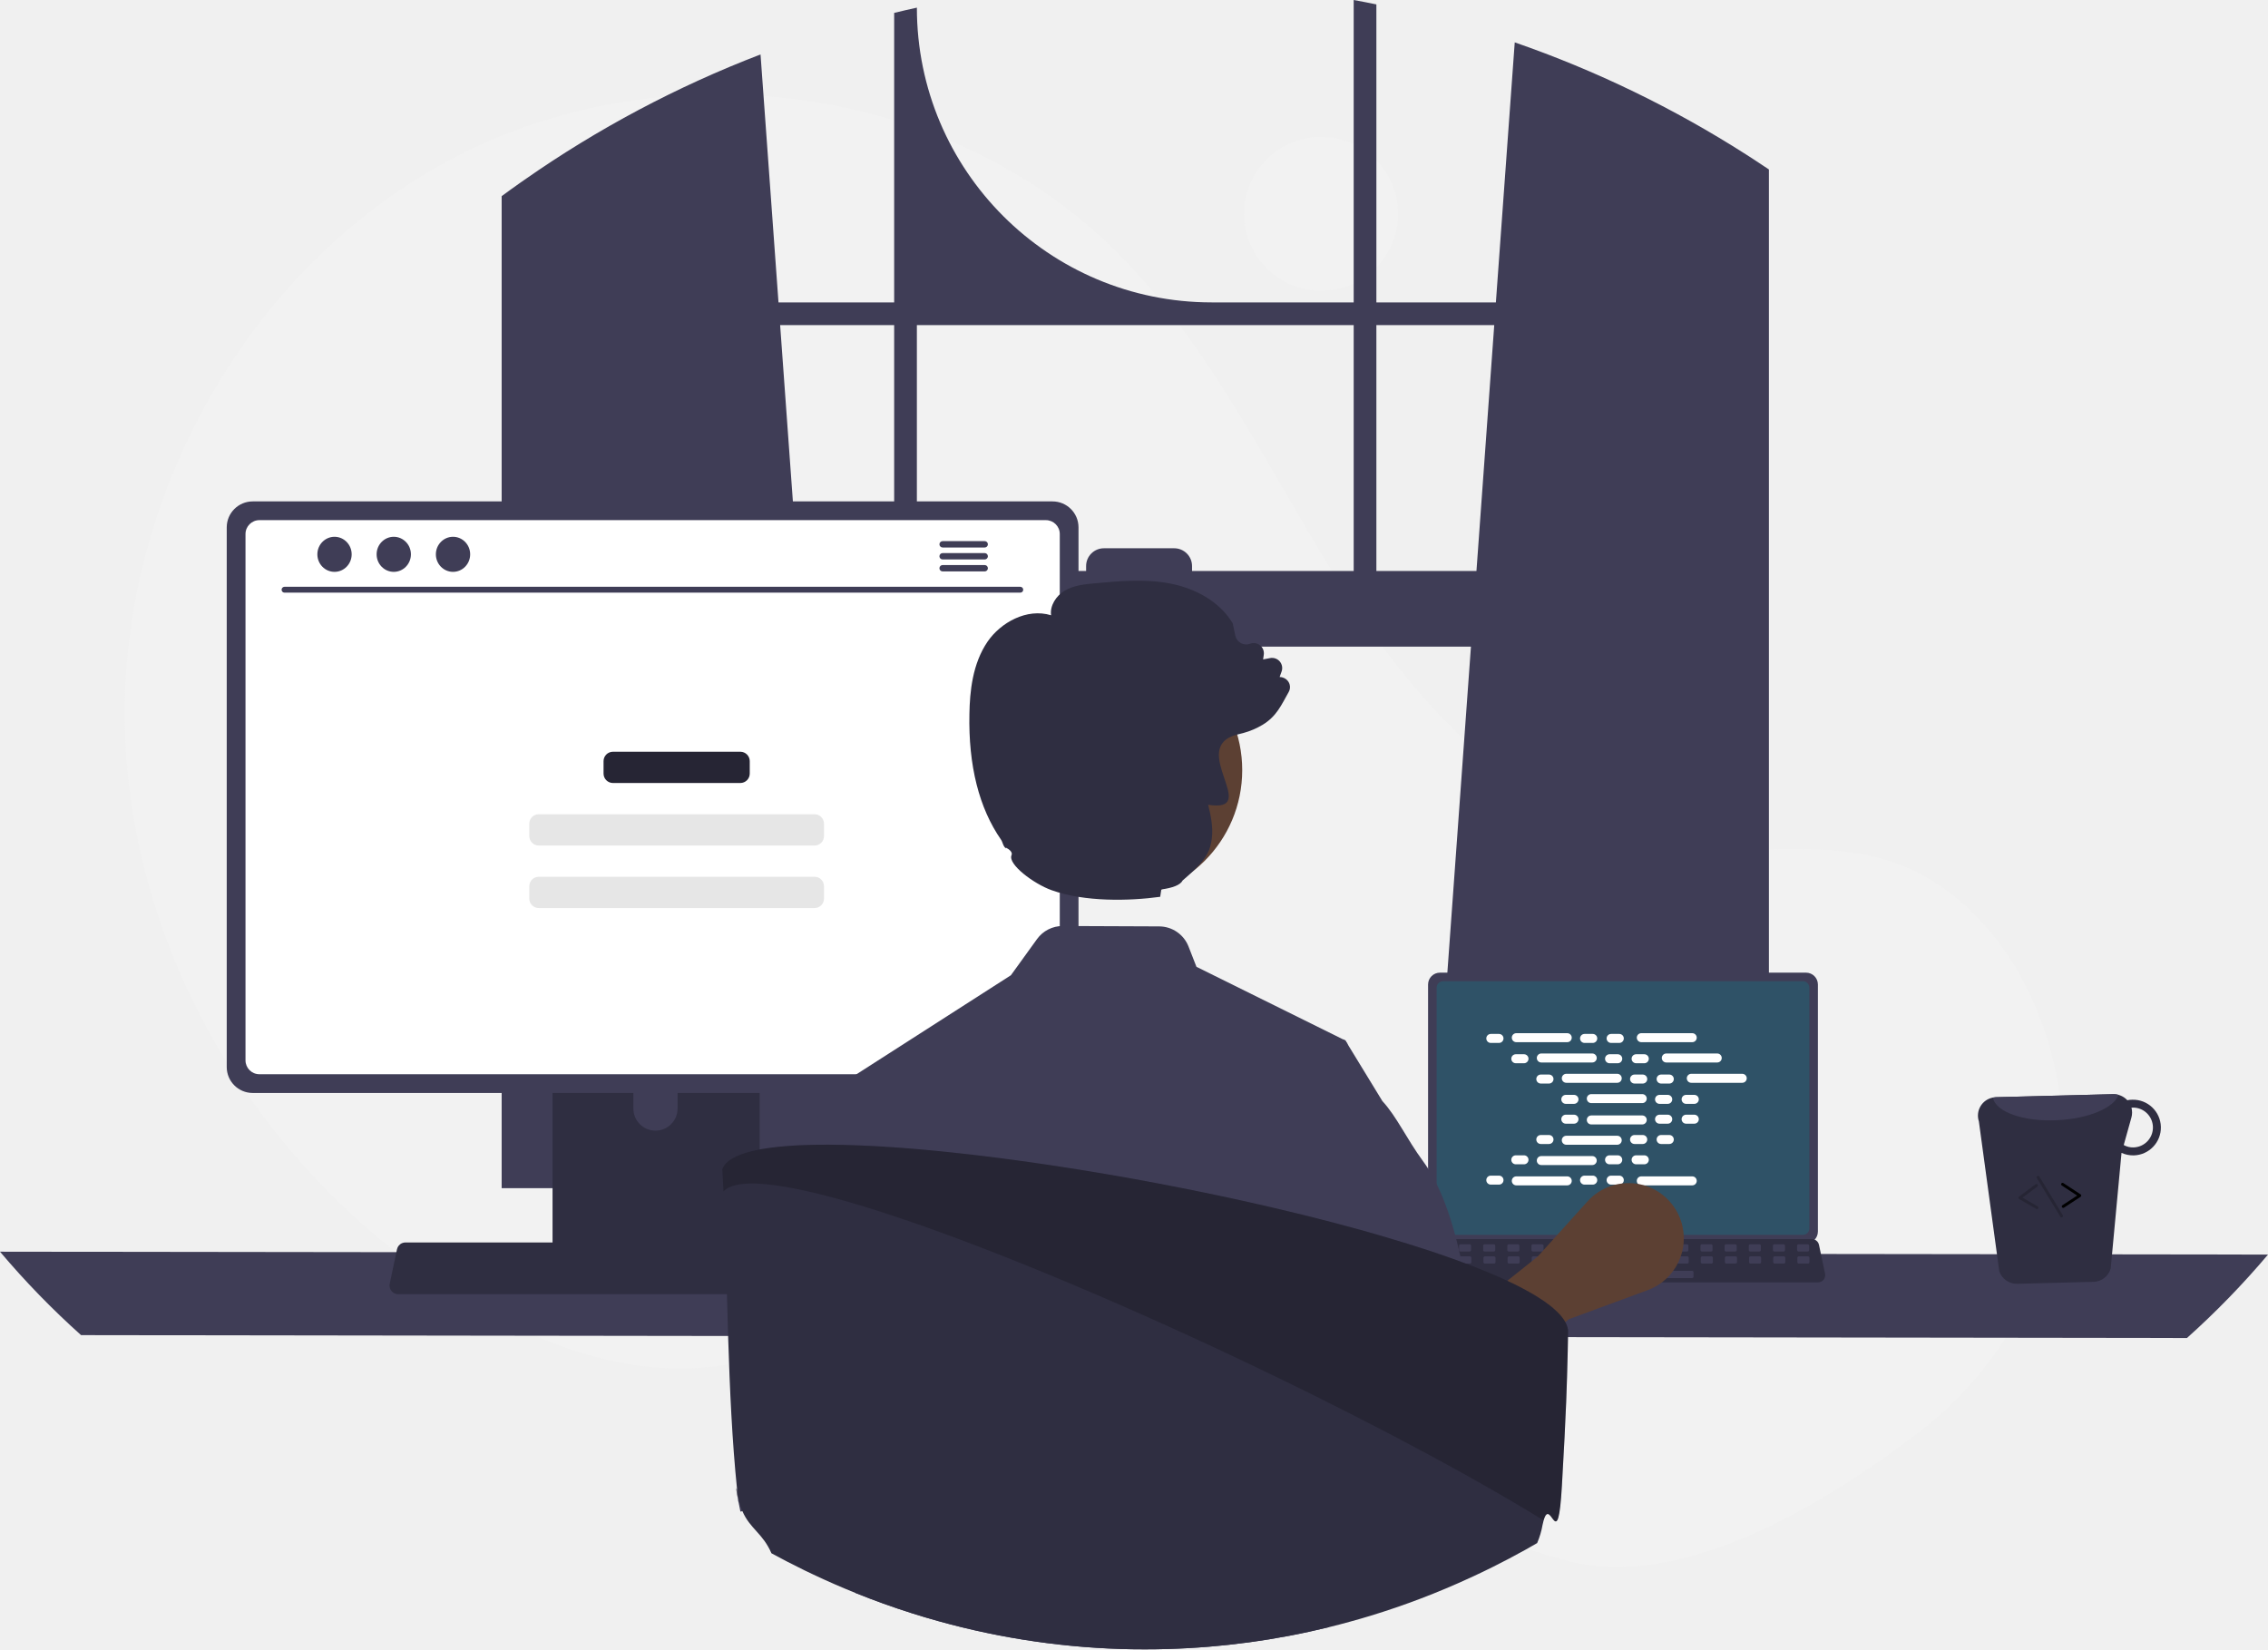
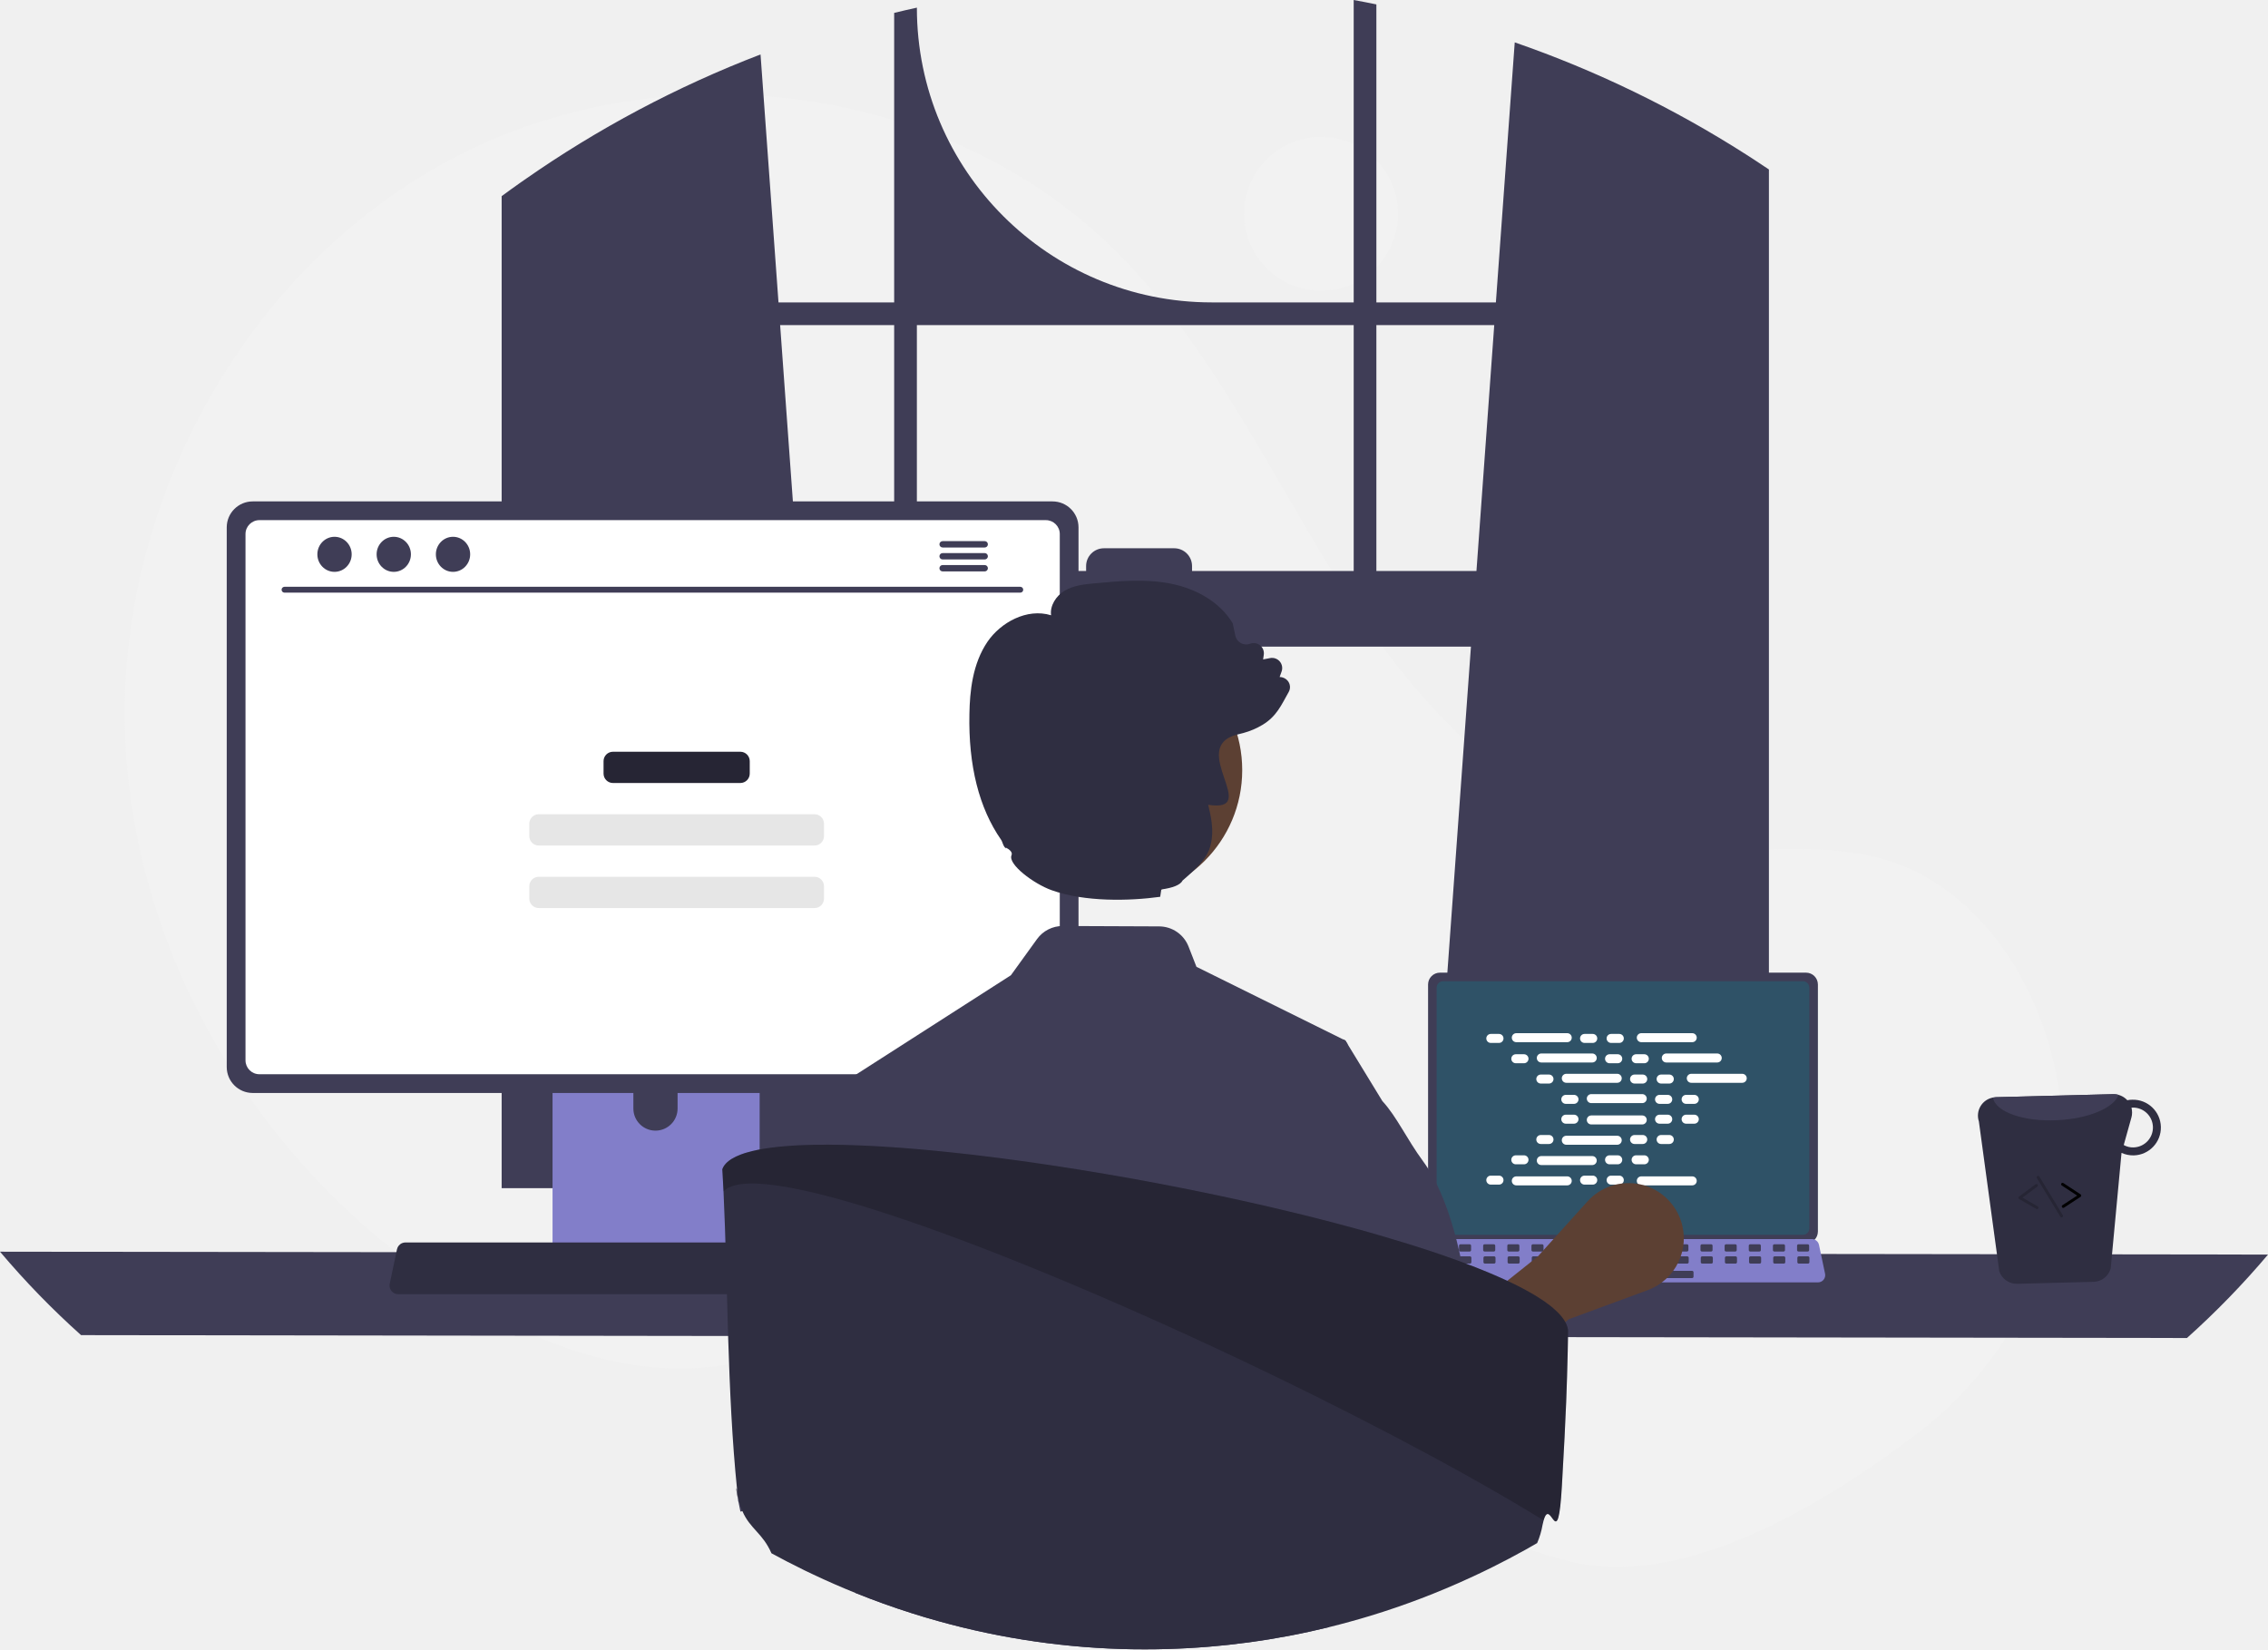
<svg xmlns="http://www.w3.org/2000/svg" data-name="Layer 1" width="786.82" height="572.258" viewBox="0 0 786.82 572.258">
  <circle cx="458.321" cy="74.182" r="26.701" fill="#f2f2f2" data-darkreader-inline-fill="" style="--darkreader-inline-fill: #dbd8d5;" />
  <path d="M872.038,661.023c39.688-30.229,58.644-81.025,46.776-129.482q-.442-1.806-.934-3.604c-7.867-28.763-27.332-56.101-55.7-65.291-23.82-7.717-49.82-1.783-74.669-4.851-48.781-6.024-86.601-45.494-113.211-86.819-26.611-41.325-47.062-87.583-82.422-121.724-58.285-56.275-153.362-68.391-225.627-31.76C293.987,254.121,247.955,335.391,249.918,416.386c1.963,80.995,50.046,158.432,119.875,199.517,25.652,15.093,55.321,25.785,84.848,22.044,25.62-3.246,48.899-17.013,74.399-21.1,40.091-6.426,79.927,11.701,114.603,32.824,34.676,21.123,68.17,46.16,107.574,55.952C789.478,715.131,836.881,687.801,872.038,661.023Z" transform="translate(-206.59 -163.8711)" fill="#f2f2f2" data-darkreader-inline-fill="" style="--darkreader-inline-fill: #3f4242;" />
  <path d="M815.016,219.191c-.87-.58-1.75-1.13-2.62-1.69a380.24,380.24,0,0,0-80.31-38.93l-6.54,90.22h-41.46v-103.39c-2.61-.54-5.24-1.05-7.87-1.53v104.92H626.946A102.27,102.27,0,0,1,524.676,166.521v-0c-2.64.57-5.26,1.18-7.88,1.83v100.44h-40.13l-6.23-86.03a380.858,380.858,0,0,0-81.94,43.53c-.44.3-.88.61-1.31.91-2.21,1.55-4.39,3.13-6.56,4.73v344.19h118.27l-2.09-28.95-11.5-158.95h231.59l-11.5,158.95-2.09,28.95h116.96v-353.45Q817.656,220.901,815.016,219.191Zm-298.22,142.78h-33.39l-6.17-85.3h39.56Zm159.42,0h-56.08v-1.69a6.18,6.18,0,0,0-6.19-6.18h-24.38a6.178,6.178,0,0,0-6.18,6.18v1.69h-58.71v-85.3h151.54Zm7.87,0v-85.3h40.89l-6.17,85.3Z" transform="translate(-206.59 -163.8711)" fill="#3f3d56" data-darkreader-inline-fill="" style="--darkreader-inline-fill: #4f4e5e;" />
  <path d="M206.59,598.162a289.003,289.003,0,0,0,28.12,28.95l730.58,1a289.003,289.003,0,0,0,28.12-28.95Z" transform="translate(-206.59 -163.8711)" fill="#3f3d56" data-darkreader-inline-fill="" style="--darkreader-inline-fill: #4f4e5e;" />
  <path d="M702.02,505.462v85.704a4.122,4.122,0,0,0,4.119,4.119H833.143a4.122,4.122,0,0,0,4.119-4.119v-85.704a4.124,4.124,0,0,0-4.119-4.115H706.139A4.124,4.124,0,0,0,702.02,505.462Z" transform="translate(-206.59 -163.8711)" fill="#3f3d56" data-darkreader-inline-fill="" style="--darkreader-inline-fill: #4f4e5e;" />
  <path d="M704.999,506.529V590.109a2.205,2.205,0,0,0,2.201,2.201H832.086a2.205,2.205,0,0,0,2.201-2.201V506.529a2.206,2.206,0,0,0-2.201-2.206H707.201A2.206,2.206,0,0,0,704.999,506.529Z" transform="translate(-206.59 -163.8711)" fill="#2f5267" data-darkreader-inline-fill="" style="--darkreader-inline-fill: #455b68;" />
-   <path d="M699.364,607.881a2.47,2.47,0,0,0,1.943.93H837.299a2.502,2.502,0,0,0,2.446-3.016l-2.111-10.027a2.507,2.507,0,0,0-1.558-1.818,2.425,2.425,0,0,0-.888-.168H703.41a2.424,2.424,0,0,0-.888.168,2.507,2.507,0,0,0-1.558,1.818l-2.111,10.027A2.501,2.501,0,0,0,699.364,607.881Z" transform="translate(-206.59 -163.8711)" fill="#2f2e41" data-darkreader-inline-fill="" style="--darkreader-inline-fill: #454450;" />
+   <path d="M699.364,607.881a2.47,2.47,0,0,0,1.943.93H837.299a2.502,2.502,0,0,0,2.446-3.016l-2.111-10.027a2.507,2.507,0,0,0-1.558-1.818,2.425,2.425,0,0,0-.888-.168H703.41a2.424,2.424,0,0,0-.888.168,2.507,2.507,0,0,0-1.558,1.818l-2.111,10.027A2.501,2.501,0,0,0,699.364,607.881Z" transform="translate(-206.59 -163.8711)" fill="#827ec9" data-darkreader-inline-fill="" style="--darkreader-inline-fill: #454450;" />
  <rect x="830.034" y="595.588" width="4.188" height="2.513" rx="0.488" transform="translate(1457.666 1029.819) rotate(-180)" fill="#3f3d56" data-darkreader-inline-fill="" style="--darkreader-inline-fill: #bcb7b0;" />
  <rect x="821.657" y="595.588" width="4.188" height="2.513" rx="0.488" transform="translate(1440.912 1029.819) rotate(-180)" fill="#3f3d56" data-darkreader-inline-fill="" style="--darkreader-inline-fill: #bcb7b0;" />
  <rect x="813.28" y="595.588" width="4.188" height="2.513" rx="0.488" transform="translate(1424.158 1029.819) rotate(-180)" fill="#3f3d56" data-darkreader-inline-fill="" style="--darkreader-inline-fill: #bcb7b0;" />
  <rect x="804.903" y="595.588" width="4.188" height="2.513" rx="0.488" transform="translate(1407.404 1029.819) rotate(-180)" fill="#3f3d56" data-darkreader-inline-fill="" style="--darkreader-inline-fill: #bcb7b0;" />
  <rect x="796.526" y="595.588" width="4.188" height="2.513" rx="0.488" transform="translate(1390.65 1029.819) rotate(-180)" fill="#3f3d56" data-darkreader-inline-fill="" style="--darkreader-inline-fill: #bcb7b0;" />
  <rect x="788.149" y="595.588" width="4.188" height="2.513" rx="0.488" transform="translate(1373.896 1029.819) rotate(-180)" fill="#3f3d56" data-darkreader-inline-fill="" style="--darkreader-inline-fill: #bcb7b0;" />
  <rect x="779.772" y="595.588" width="4.188" height="2.513" rx="0.488" transform="translate(1357.142 1029.819) rotate(-180)" fill="#3f3d56" data-darkreader-inline-fill="" style="--darkreader-inline-fill: #bcb7b0;" />
  <rect x="771.395" y="595.588" width="4.188" height="2.513" rx="0.488" transform="translate(1340.388 1029.819) rotate(-180)" fill="#3f3d56" data-darkreader-inline-fill="" style="--darkreader-inline-fill: #bcb7b0;" />
  <rect x="763.018" y="595.588" width="4.188" height="2.513" rx="0.488" transform="translate(1323.634 1029.819) rotate(-180)" fill="#3f3d56" data-darkreader-inline-fill="" style="--darkreader-inline-fill: #bcb7b0;" />
  <rect x="754.641" y="595.588" width="4.188" height="2.513" rx="0.488" transform="translate(1306.88 1029.819) rotate(-180)" fill="#3f3d56" data-darkreader-inline-fill="" style="--darkreader-inline-fill: #bcb7b0;" />
  <rect x="746.264" y="595.588" width="4.188" height="2.513" rx="0.488" transform="translate(1290.126 1029.819) rotate(-180)" fill="#3f3d56" data-darkreader-inline-fill="" style="--darkreader-inline-fill: #bcb7b0;" />
  <rect x="737.887" y="595.588" width="4.188" height="2.513" rx="0.488" transform="translate(1273.372 1029.819) rotate(-180)" fill="#3f3d56" data-darkreader-inline-fill="" style="--darkreader-inline-fill: #bcb7b0;" />
  <rect x="729.51" y="595.588" width="4.188" height="2.513" rx="0.488" transform="translate(1256.618 1029.819) rotate(-180)" fill="#3f3d56" data-darkreader-inline-fill="" style="--darkreader-inline-fill: #bcb7b0;" />
  <rect x="721.133" y="595.588" width="4.188" height="2.513" rx="0.488" transform="translate(1239.865 1029.819) rotate(-180)" fill="#3f3d56" data-darkreader-inline-fill="" style="--darkreader-inline-fill: #bcb7b0;" />
  <rect x="712.756" y="595.588" width="4.188" height="2.513" rx="0.488" transform="translate(1223.111 1029.819) rotate(-180)" fill="#3f3d56" data-darkreader-inline-fill="" style="--darkreader-inline-fill: #bcb7b0;" />
  <rect x="704.379" y="595.588" width="4.188" height="2.513" rx="0.488" transform="translate(1206.357 1029.819) rotate(-180)" fill="#3f3d56" data-darkreader-inline-fill="" style="--darkreader-inline-fill: #bcb7b0;" />
  <rect x="830.133" y="599.777" width="4.188" height="2.513" rx="0.488" transform="translate(1457.864 1038.196) rotate(-180)" fill="#3f3d56" data-darkreader-inline-fill="" style="--darkreader-inline-fill: #bcb7b0;" />
  <rect x="821.756" y="599.777" width="4.188" height="2.513" rx="0.488" transform="translate(1441.11 1038.196) rotate(-180)" fill="#3f3d56" data-darkreader-inline-fill="" style="--darkreader-inline-fill: #bcb7b0;" />
  <rect x="813.379" y="599.777" width="4.188" height="2.513" rx="0.488" transform="translate(1424.356 1038.196) rotate(-180)" fill="#3f3d56" data-darkreader-inline-fill="" style="--darkreader-inline-fill: #bcb7b0;" />
  <rect x="805.002" y="599.777" width="4.188" height="2.513" rx="0.488" transform="translate(1407.602 1038.196) rotate(-180)" fill="#3f3d56" data-darkreader-inline-fill="" style="--darkreader-inline-fill: #bcb7b0;" />
  <rect x="796.625" y="599.777" width="4.188" height="2.513" rx="0.488" transform="translate(1390.848 1038.196) rotate(-180)" fill="#3f3d56" data-darkreader-inline-fill="" style="--darkreader-inline-fill: #bcb7b0;" />
  <rect x="788.248" y="599.777" width="4.188" height="2.513" rx="0.488" transform="translate(1374.094 1038.196) rotate(-180)" fill="#3f3d56" data-darkreader-inline-fill="" style="--darkreader-inline-fill: #bcb7b0;" />
  <rect x="779.871" y="599.777" width="4.188" height="2.513" rx="0.488" transform="translate(1357.34 1038.196) rotate(-180)" fill="#3f3d56" data-darkreader-inline-fill="" style="--darkreader-inline-fill: #bcb7b0;" />
  <rect x="771.494" y="599.777" width="4.188" height="2.513" rx="0.488" transform="translate(1340.586 1038.196) rotate(-180)" fill="#3f3d56" data-darkreader-inline-fill="" style="--darkreader-inline-fill: #bcb7b0;" />
  <rect x="763.117" y="599.777" width="4.188" height="2.513" rx="0.488" transform="translate(1323.832 1038.196) rotate(-180)" fill="#3f3d56" data-darkreader-inline-fill="" style="--darkreader-inline-fill: #bcb7b0;" />
  <rect x="754.74" y="599.777" width="4.188" height="2.513" rx="0.488" transform="translate(1307.078 1038.196) rotate(-180)" fill="#3f3d56" data-darkreader-inline-fill="" style="--darkreader-inline-fill: #bcb7b0;" />
  <rect x="746.363" y="599.777" width="4.188" height="2.513" rx="0.488" transform="translate(1290.324 1038.196) rotate(-180)" fill="#3f3d56" data-darkreader-inline-fill="" style="--darkreader-inline-fill: #bcb7b0;" />
  <rect x="737.986" y="599.777" width="4.188" height="2.513" rx="0.488" transform="translate(1273.57 1038.196) rotate(-180)" fill="#3f3d56" data-darkreader-inline-fill="" style="--darkreader-inline-fill: #bcb7b0;" />
  <rect x="729.609" y="599.777" width="4.188" height="2.513" rx="0.488" transform="translate(1256.816 1038.196) rotate(-180)" fill="#3f3d56" data-darkreader-inline-fill="" style="--darkreader-inline-fill: #bcb7b0;" />
  <rect x="721.232" y="599.777" width="4.188" height="2.513" rx="0.488" transform="translate(1240.062 1038.196) rotate(-180)" fill="#3f3d56" data-darkreader-inline-fill="" style="--darkreader-inline-fill: #bcb7b0;" />
  <rect x="712.855" y="599.777" width="4.188" height="2.513" rx="0.488" transform="translate(1223.309 1038.196) rotate(-180)" fill="#3f3d56" data-darkreader-inline-fill="" style="--darkreader-inline-fill: #bcb7b0;" />
  <rect x="704.478" y="599.777" width="4.188" height="2.513" rx="0.488" transform="translate(1206.555 1038.196) rotate(-180)" fill="#3f3d56" data-darkreader-inline-fill="" style="--darkreader-inline-fill: #bcb7b0;" />
  <rect x="760.604" y="604.803" width="33.508" height="2.513" rx="0.488" transform="translate(1348.126 1048.248) rotate(-180)" fill="#3f3d56" data-darkreader-inline-fill="" style="--darkreader-inline-fill: #bcb7b0;" />
  <rect x="515.631" y="358.737" width="5.966" height="3.122" rx="1.561" fill="#fff" data-darkreader-inline-fill="" style="--darkreader-inline-fill: #e1dfdd;" />
  <rect x="548.154" y="358.737" width="5.966" height="3.122" rx="1.561" fill="#fff" data-darkreader-inline-fill="" style="--darkreader-inline-fill: #e1dfdd;" />
  <rect x="557.369" y="358.737" width="5.966" height="3.122" rx="1.561" fill="#fff" data-darkreader-inline-fill="" style="--darkreader-inline-fill: #e1dfdd;" />
  <rect x="524.477" y="358.477" width="20.796" height="3.122" rx="1.561" fill="#fff" data-darkreader-inline-fill="" style="--darkreader-inline-fill: #e1dfdd;" />
  <rect x="567.841" y="358.477" width="20.796" height="3.122" rx="1.561" fill="#fff" data-darkreader-inline-fill="" style="--darkreader-inline-fill: #e1dfdd;" />
  <rect x="524.304" y="365.784" width="5.966" height="3.122" rx="1.561" fill="#fff" data-darkreader-inline-fill="" style="--darkreader-inline-fill: #e1dfdd;" />
  <rect x="556.827" y="365.784" width="5.966" height="3.122" rx="1.561" fill="#fff" data-darkreader-inline-fill="" style="--darkreader-inline-fill: #e1dfdd;" />
  <rect x="566.042" y="365.784" width="5.966" height="3.122" rx="1.561" fill="#fff" data-darkreader-inline-fill="" style="--darkreader-inline-fill: #e1dfdd;" />
  <rect x="533.15" y="365.523" width="20.796" height="3.122" rx="1.561" fill="#fff" data-darkreader-inline-fill="" style="--darkreader-inline-fill: #e1dfdd;" />
  <rect x="576.514" y="365.523" width="20.796" height="3.122" rx="1.561" fill="#fff" data-darkreader-inline-fill="" style="--darkreader-inline-fill: #e1dfdd;" />
  <rect x="532.977" y="372.83" width="5.966" height="3.122" rx="1.561" fill="#fff" data-darkreader-inline-fill="" style="--darkreader-inline-fill: #e1dfdd;" />
  <rect x="565.5" y="372.83" width="5.966" height="3.122" rx="1.561" fill="#fff" data-darkreader-inline-fill="" style="--darkreader-inline-fill: #e1dfdd;" />
  <rect x="574.715" y="372.83" width="5.966" height="3.122" rx="1.561" fill="#fff" data-darkreader-inline-fill="" style="--darkreader-inline-fill: #e1dfdd;" />
  <rect x="541.823" y="372.57" width="20.796" height="3.122" rx="1.561" fill="#fff" data-darkreader-inline-fill="" style="--darkreader-inline-fill: #e1dfdd;" />
  <rect x="585.187" y="372.57" width="20.796" height="3.122" rx="1.561" fill="#fff" data-darkreader-inline-fill="" style="--darkreader-inline-fill: #e1dfdd;" />
  <rect x="541.649" y="379.877" width="5.966" height="3.122" rx="1.561" fill="#fff" data-darkreader-inline-fill="" style="--darkreader-inline-fill: #e1dfdd;" />
  <rect x="574.172" y="379.877" width="5.966" height="3.122" rx="1.561" fill="#fff" data-darkreader-inline-fill="" style="--darkreader-inline-fill: #e1dfdd;" />
  <rect x="583.387" y="379.877" width="5.966" height="3.122" rx="1.561" fill="#fff" data-darkreader-inline-fill="" style="--darkreader-inline-fill: #e1dfdd;" />
  <rect x="550.496" y="379.617" width="20.796" height="3.122" rx="1.561" fill="#fff" data-darkreader-inline-fill="" style="--darkreader-inline-fill: #e1dfdd;" />
  <rect x="548.154" y="407.898" width="5.966" height="3.122" rx="1.561" fill="#fff" data-darkreader-inline-fill="" style="--darkreader-inline-fill: #e1dfdd;" />
  <rect x="557.369" y="407.898" width="5.966" height="3.122" rx="1.561" fill="#fff" data-darkreader-inline-fill="" style="--darkreader-inline-fill: #e1dfdd;" />
  <rect x="567.841" y="408.158" width="20.796" height="3.122" rx="1.561" fill="#fff" data-darkreader-inline-fill="" style="--darkreader-inline-fill: #e1dfdd;" />
  <rect x="515.631" y="407.898" width="5.966" height="3.122" rx="1.561" fill="#fff" data-darkreader-inline-fill="" style="--darkreader-inline-fill: #e1dfdd;" />
  <rect x="524.477" y="408.158" width="20.796" height="3.122" rx="1.561" fill="#fff" data-darkreader-inline-fill="" style="--darkreader-inline-fill: #e1dfdd;" />
  <rect x="524.304" y="400.851" width="5.966" height="3.122" rx="1.561" fill="#fff" data-darkreader-inline-fill="" style="--darkreader-inline-fill: #e1dfdd;" />
  <rect x="556.827" y="400.851" width="5.966" height="3.122" rx="1.561" fill="#fff" data-darkreader-inline-fill="" style="--darkreader-inline-fill: #e1dfdd;" />
  <rect x="566.042" y="400.851" width="5.966" height="3.122" rx="1.561" fill="#fff" data-darkreader-inline-fill="" style="--darkreader-inline-fill: #e1dfdd;" />
  <rect x="533.15" y="401.111" width="20.796" height="3.122" rx="1.561" fill="#fff" data-darkreader-inline-fill="" style="--darkreader-inline-fill: #e1dfdd;" />
  <rect x="532.977" y="393.804" width="5.966" height="3.122" rx="1.561" fill="#fff" data-darkreader-inline-fill="" style="--darkreader-inline-fill: #e1dfdd;" />
  <rect x="565.5" y="393.804" width="5.966" height="3.122" rx="1.561" fill="#fff" data-darkreader-inline-fill="" style="--darkreader-inline-fill: #e1dfdd;" />
  <rect x="574.715" y="393.804" width="5.966" height="3.122" rx="1.561" fill="#fff" data-darkreader-inline-fill="" style="--darkreader-inline-fill: #e1dfdd;" />
  <rect x="541.823" y="394.064" width="20.796" height="3.122" rx="1.561" fill="#fff" data-darkreader-inline-fill="" style="--darkreader-inline-fill: #e1dfdd;" />
  <rect x="541.649" y="386.758" width="5.966" height="3.122" rx="1.561" fill="#fff" data-darkreader-inline-fill="" style="--darkreader-inline-fill: #e1dfdd;" />
  <rect x="574.172" y="386.758" width="5.966" height="3.122" rx="1.561" fill="#fff" data-darkreader-inline-fill="" style="--darkreader-inline-fill: #e1dfdd;" />
  <rect x="583.387" y="386.758" width="5.966" height="3.122" rx="1.561" fill="#fff" data-darkreader-inline-fill="" style="--darkreader-inline-fill: #e1dfdd;" />
  <rect x="550.496" y="387.018" width="20.796" height="3.122" rx="1.561" fill="#fff" data-darkreader-inline-fill="" style="--darkreader-inline-fill: #e1dfdd;" />
  <path d="M711.507,654.353l-13.35-21.102,41.902-33.403,17.295-19.161a19.161,19.161,0,0,1,32.418,6.828h0a19.161,19.161,0,0,1-11.57,23.991l-27.349,10.075Z" transform="translate(-206.59 -163.8711)" fill="#5C4033" data-darkreader-inline-fill="" style="--darkreader-inline-fill: #732626;" />
-   <path d="M398.28,501.352v102.56h71.85v-102.56a3.448,3.448,0,0,0-2.43-3.3,3.175,3.175,0,0,0-1.03-.16H401.75A3.463,3.463,0,0,0,398.28,501.352Zm28.04,35.24a7.67,7.67,0,0,1,15.34,0v11.9a7.67,7.67,0,0,1-15.34,0Z" transform="translate(-206.59 -163.8711)" fill="#2f2e41" data-darkreader-inline-fill="" style="--darkreader-inline-fill: #454450;" />
+   <path d="M398.28,501.352v102.56h71.85v-102.56a3.448,3.448,0,0,0-2.43-3.3,3.175,3.175,0,0,0-1.03-.16H401.75A3.463,3.463,0,0,0,398.28,501.352Zm28.04,35.24a7.67,7.67,0,0,1,15.34,0v11.9a7.67,7.67,0,0,1-15.34,0Z" transform="translate(-206.59 -163.8711)" fill="#827ec9" data-darkreader-inline-fill="" style="--darkreader-inline-fill: #454450;" />
  <path d="M398.06,600.632v9.89a1.946,1.946,0,0,0,1.93,1.94h68.43a1.94,1.94,0,0,0,1.93-1.94v-9.89Z" transform="translate(-206.59 -163.8711)" fill="#3f3d56" data-darkreader-inline-fill="" style="--darkreader-inline-fill: #bcb7b0;" />
  <path d="M285.25,346.832V534.092a9.007,9.007,0,0,0,9,9h277.5a9.007,9.007,0,0,0,9-9V346.832a9.011,9.011,0,0,0-9-8.99H294.25A9.012,9.012,0,0,0,285.25,346.832Z" transform="translate(-206.59 -163.8711)" fill="#3f3d56" data-darkreader-inline-fill="" style="--darkreader-inline-fill: #4f4e5e;" />
  <path d="M291.76,349.162v182.62a4.818,4.818,0,0,0,4.81,4.81H569.44a4.818,4.818,0,0,0,4.81-4.81v-182.62a4.82,4.82,0,0,0-4.81-4.82H296.57A4.821,4.821,0,0,0,291.76,349.162Z" transform="translate(-206.59 -163.8711)" fill="#fff" data-darkreader-inline-fill="" style="--darkreader-inline-fill: #3a3b3c;" />
  <path d="M342.4,611.792a2.948,2.948,0,0,0,2.32,1.11h162.34a2.987,2.987,0,0,0,2.92-3.6l-2.52-11.97a2.993,2.993,0,0,0-1.86-2.17,2.895,2.895,0,0,0-1.06-.2H347.23a2.894,2.894,0,0,0-1.06.2,2.992,2.992,0,0,0-1.86,2.17l-2.52,11.97A2.985,2.985,0,0,0,342.4,611.792Z" transform="translate(-206.59 -163.8711)" fill="#2f2e41" data-darkreader-inline-fill="" style="--darkreader-inline-fill: #454450;" />
  <path d="M560.585,369.499H305.261a1.016,1.016,0,0,1,0-2.031H560.585a1.016,1.016,0,0,1,0,2.031Z" transform="translate(-206.59 -163.8711)" fill="#3f3d56" data-darkreader-inline-fill="" style="--darkreader-inline-fill: #4f4e5e;" />
  <ellipse cx="116.051" cy="192.33" rx="5.95" ry="6.083" fill="#3f3d56" data-darkreader-inline-fill="" style="--darkreader-inline-fill: #bcb7b0;" />
  <ellipse cx="136.607" cy="192.33" rx="5.95" ry="6.083" fill="#3f3d56" data-darkreader-inline-fill="" style="--darkreader-inline-fill: #bcb7b0;" />
  <ellipse cx="157.163" cy="192.33" rx="5.95" ry="6.083" fill="#3f3d56" data-darkreader-inline-fill="" style="--darkreader-inline-fill: #bcb7b0;" />
  <path d="M548.206,351.622h-14.6a1.105,1.105,0,0,0,0,2.21h14.6a1.105,1.105,0,0,0,0-2.21Z" transform="translate(-206.59 -163.8711)" fill="#3f3d56" data-darkreader-inline-fill="" style="--darkreader-inline-fill: #bcb7b0;" />
  <path d="M548.206,355.772h-14.6a1.105,1.105,0,0,0,0,2.21h14.6a1.105,1.105,0,0,0,0-2.21Z" transform="translate(-206.59 -163.8711)" fill="#3f3d56" data-darkreader-inline-fill="" style="--darkreader-inline-fill: #bcb7b0;" />
  <path d="M548.206,359.922h-14.6a1.105,1.105,0,0,0,0,2.21h14.6a1.105,1.105,0,0,0,0-2.21Z" transform="translate(-206.59 -163.8711)" fill="#3f3d56" data-darkreader-inline-fill="" style="--darkreader-inline-fill: #bcb7b0;" />
  <path d="M900.186,604.972a6.416,6.416,0,0,0,6.183,4.331l26.492-.682a6.329,6.329,0,0,0,5.981-4.657l3.749-40.087a9.794,9.794,0,0,0,4.238.871,9.661,9.661,0,1,0-.485-19.317,8.184,8.184,0,0,0-1.736.181,6.548,6.548,0,0,0-4.874-2.103l-40.751,1.052a5.853,5.853,0,0,0-1.005.125,6.365,6.365,0,0,0-4.873,8.265Zm43.173-43.817,2.668-9.553a6.506,6.506,0,0,0,.02-3.375c.129-0.0.244-.062.373-.062a6.91,6.91,0,0,1,.324,13.817A6.505,6.505,0,0,1,943.359,561.156Z" transform="translate(-206.59 -163.8711)" fill="#2f2e41" data-darkreader-inline-fill="" style="--darkreader-inline-fill: #c5c1ba;" />
  <path d="M897.978,544.686c.868,4.964,10.629,8.454,22.366,7.847,10.793-.497,19.617-4.287,21.234-8.778a6.025,6.025,0,0,0-1.844-.246l-40.751,1.052A5.853,5.853,0,0,0,897.978,544.686Z" transform="translate(-206.59 -163.8711)" fill="#3f3d56" data-darkreader-inline-fill="" style="--darkreader-inline-fill: #bcb7b0;" />
  <path d="M922.494,582.944a.497.497,0,0,0,.151-.066l5.753-3.766a.499.499,0,0,0,0-.836l-5.98-3.917a.5.5,0,1,0-.548.836l5.341,3.498-5.114,3.348a.5.5,0,0,0,.396.903Z" transform="translate(-206.59 -163.8711)" fill="##262534" data-darkreader-inline-fill="" style="--darkreader-inline-fill: #9dbacc;" />
  <path d="M913.408,583.363a.5.5,0,0,0,.126-.918l-5.303-3.04,5.126-3.807a.5.5,0,1,0-.596-.802l-5.739,4.263a.5.5,0,0,0,.049.835l5.965,3.42A.5.5,0,0,0,913.408,583.363Z" transform="translate(-206.59 -163.8711)" fill="#262534" data-darkreader-inline-fill="" style="--darkreader-inline-fill: #9dbacc;" />
  <path d="M921.922,586.244a.482.482,0,0,0,.137-.058.5.5,0,0,0,.168-.687l-8.155-13.408a.5.5,0,0,0-.854.521l8.155,13.408A.5.5,0,0,0,921.922,586.244Z" transform="translate(-206.59 -163.8711)" fill="#262534" data-darkreader-inline-fill="" style="--darkreader-inline-fill: #9dbacc;" />
  <rect x="209.385" y="260.827" width="50.719" height="10.846" rx="3.264" fill="#262534" data-darkreader-inline-fill="" style="--darkreader-inline-fill: #9dbacc;" />
  <rect x="183.626" y="282.519" width="102.236" height="10.846" rx="3.264" fill="#e6e6e6" data-darkreader-inline-fill="" style="--darkreader-inline-fill: #454749;" />
  <rect x="183.626" y="304.21" width="102.236" height="10.846" rx="3.264" fill="#e6e6e6" data-darkreader-inline-fill="" style="--darkreader-inline-fill: #454749;" />
  <path d="M497.301,540.717l.217.684.011.023,6.525,19.838,7.506,22.861,14.123,42.961.137,6.673v.023l1.049,53.684-2.909,7.278,3.274,11.932s-1.506-18.037-9.582-7.679c-4.574,5.886-9.925,11.91-14.317,17.556q9.6,3.884,19.507,7.027c1.426.456,2.863.89,4.301,1.323q.462.137.924.274a266.863,266.863,0,0,0,67.351,10.826c1.186.034,2.35.057,3.479.08.399.011.787.023,1.175.023,1.278.011,2.544.023,3.822.023q3.867,0,7.7-.114a266.853,266.853,0,0,0,56.091-7.586c-.125-7.586-.468-16.45-.958-25.918-.228-4.643-5.35-9.674-5.658-14.533-.217-3.65,4.381-7.084,4.141-10.792-1.551-22.827-3.491-14.064-4.928-30.229q-.222-2.379-.411-4.552c-.924-10.381-1.563-16.872-1.563-16.872l6.137-38.683,9.639-60.734-.742-1.221-.833-.411-50.844-25.165-2.761-7.073a10.979,10.979,0,0,0-10.141-6.947l-33.493-.137a10.931,10.931,0,0,0-8.909,4.529l-9.069,12.56Z" transform="translate(-206.59 -163.8711)" fill="#3f3d56" data-darkreader-inline-fill="" style="--darkreader-inline-fill: #4f4e5e;" />
  <path d="M533.407,617.525,525.82,633.758l-5.179,11.088-8.909,46.646-4.46,4.734L503.45,679.467l-39.998,8.881c-1.312-7.29-.351.247-1.161-7.75.228-.228.468-.456.707-.685.639-.593,1.175-1.152,1.164-1.688-.456-27.584.913-74.526,12.343-102.966a60.053,60.053,0,0,1,7.027-13.107c.228-.308.445-.616.662-.924,5.27-7.381,8.601-14.647,13.324-19.815v-.011a.53.53,0,0,0,.08-.08.157.157,0,0,0,.046-.034l32.443-17.203,1.392,39.105.992,28.109Z" transform="translate(-206.59 -163.8711)" fill="#3f3d56" data-darkreader-inline-fill="" style="--darkreader-inline-fill: #4f4e5e;" />
  <path d="M650.391,622.135l9.476,20.275,3.307,7.061,8.907,46.642,4.446,4.723,3.83-16.755,1.8-.369,32.459-6.722,9.461,30.046a17.984,17.984,0,0,0-3.261-22.506c-.646-.585-1.184-1.154-1.169-1.692.538-32.443-1.446-91.684-19.367-116.066-5.692-7.738-9.107-15.445-14.076-20.829-.015-.015-.015-.031-.031-.031L674.081,526.114l-.738-1.215-.831-.415Z" transform="translate(-206.59 -163.8711)" fill="#3f3d56" data-darkreader-inline-fill="" style="--darkreader-inline-fill: #4f4e5e;" />
  <circle id="a657ec4b-47ce-4d2a-9c58-81a811696ca9" data-name="Ellipse 5" cx="386.397" cy="267.201" r="44.558" fill="#5C4033" data-darkreader-inline-fill="" style="--darkreader-inline-fill: #732626;" />
  <path d="M653.212,399.948a3.759,3.759,0,0,0-2.69-1.19l.67-1.86a3.528,3.528,0,0,0-3.96-4.7l-2.44.47.23-1.63a3.534,3.534,0,0,0-4.73-3.82,3.766,3.766,0,0,1-3.24-.23,3.846,3.846,0,0,1-1.92-2.61l-.85-4.1-.09-.22c-4.14-6.9-12.1-11.92-21.84-13.76-8.67-1.65-17.56-.81-26.13-.02-3.4.32-7.24.68-10.44,2.64-2.72,1.68-5.02,5.04-4.55,8.43-8.45-2.59-17.51,2.58-22,9.1-5.32,7.76-6.19,17.48-6.33,25.08-.38,17.98,3.33,32.69,11,43.73.56.8.7,2.47,1.81,3.03l-.23-.37c1.24.62,2.5,1.62,2.03,2.69-1.35,3.08,7.62,9.89,13.94,12.14,11.53,4.11,26.86,3.76,37.64,2.28l.38-2.55c3.89-.53,6.63-1.54,7.4-3.12,1.36-1.16,2.52-2.2,3.53-3.16l.01-.01c.02-.02.06-.05.08-.07,4.87-4.67,6-7.33,6.51-11.38.49-3.97-.38-8-1.27-11.63,18.74,2.9-7.38-19.96,10.08-24.38a5.434,5.434,0,0,1,.61-.15c.51-.12,1.02-.24,1.51-.38a26.448,26.448,0,0,0,6.72-2.87c4.88-2.97,6.49-6.91,9.01-11.35A3.427,3.427,0,0,0,653.212,399.948Z" transform="translate(-206.59 -163.8711)" fill="#2f2e41" data-darkreader-inline-fill="" style="--darkreader-inline-fill: #454450;" />
  <path d="M750.582,625.308c-.01,1.75-.03,4.2-.11,7.23q-.015.63-.03,1.29c-.13,5.57-.26,10.24-.47,15.43-.01.36-.02.71-.04,1.07-.28,7.24-.72,15.67-1.48,29.02-1.41,24.66-3.87,3.39-6.34,12.04-.12.43-.25.94-.37,1.54a27.916,27.916,0,0,1-1.88,6.33c-1.31.78-2.66,1.53-3.99,2.28-3.79,2.11-7.64,4.14-11.52,6.07-2.18,1.08-4.37,2.14-6.57,3.16-.35.16-.69.32-1.03.47a270.887,270.887,0,0,1-34.75,13.26c-2.32.7-4.63,1.38-6.97,2.01-2.44.68-4.88,1.32-7.35,1.92a266.893,266.893,0,0,1-56.09,7.59c-2.55.08-5.12.11-7.7.11-1.28,0-2.54-.01-3.82-.02-.39,0-.78-.01-1.17-.02-1.13-.03-2.3-.05-3.48-.08a266.663,266.663,0,0,1-67.35-10.83l-.93-.27c-1.44-.44-2.87-.87-4.3-1.33q-9.9-3.135-19.51-7.02-7.335-2.955-14.5-6.34a.339.339,0,0,1-.12-.06c-1-.46-2.01-.94-3.01-1.43-.13-.07-.27-.14-.41-.21q-5.595-2.73-11.07-5.72c-3.07-7.05-7.39-8.4-10.07-14.6a25.874,25.874,0,0,1-1.68-5.74c0-.02-.01-.04-.01-.07.28,3.72-1.19-6.6-.01-.04-.01-.12-.02-.25-.03-.4-.03-.36-.07-.8-.13-1.35-3.43-33.49-3.21-71.79-4.7-103.35q-.15-3.06-.31-5.86c-.03-.62-.07-1.23-.11-1.83.07-.18.15-.37.24-.55a1.002,1.002,0,0,1,.07-.15,1.623,1.623,0,0,1,.1-.18c.02-.03.05-.07.07-.1a.917.917,0,0,1,.05-.1c.09-.14.19-.29.3-.43.05-.06.09-.11.14-.16a.808.808,0,0,1,.12-.14.637.637,0,0,1,.11-.13c.04-.04.08-.09.13-.14a.302.302,0,0,1,.08-.08,2.033,2.033,0,0,1,.26-.25,9.624,9.624,0,0,1,1.14-.9c.14-.09.29-.18.43-.28a19.135,19.135,0,0,1,3.17-1.52c.38-.14.76-.27,1.17-.41.15-.04.29-.09.44-.14.22-.07.44-.14.67-.19,1.14-.34,2.37-.63,3.7-.9.16-.03.33-.06.5-.1.24-.05.49-.09.74-.13.34-.06.69-.12,1.04-.18,2.97-.47,6.34-.82,10.06-1.05q.525-.03,1.05-.06c.41-.02.82-.04,1.24-.06.35-.02.71-.03,1.07-.04.35-.02.71-.03,1.08-.04,1.01-.03,2.05-.06,3.11-.08,3.02-.06,6.2-.04,9.54.03,1.55.04,3.13.08,4.75.15.11,0,.21.01.31.01,1.41.05,2.83.11,4.29.19,1.02.05,2.05.1,3.08.16.97.06,1.95.12,2.94.19.77.04,1.54.1,2.32.15.66.05,1.32.1,1.98.14l.9.06c.49.04.98.07,1.48.12,1.1.09,2.2.18,3.32.27,1.11.1,2.24.2,3.37.3s2.27.21,3.41.32c.12.01.23.02.34.03,1.04.11,2.08.21,3.13.32.24.02.49.04.73.07,1.001.101,2.022.218,3.032.326.31.033.618.066.929.1.791.086,1.572.161,2.368.254,1.05.12,2.12.23,3.16.37.81.09,1.62.18,2.43.28,1.27.15,2.56.31,3.85.48.49.06.98.12,1.47.19,3.68.46,7.4.97,11.18,1.5,5.73.81,11.55,1.69,17.41,2.64q8.805,1.425,17.71,3.01c1.5.27,3,.54,4.51.82q1.02.195,2.04.39c1.16.21,2.32.43,3.48.65,1.16.22,2.32.44,3.48.67,1.38.27,2.77.54,4.15.81,9.09,1.8,18.13,3.72,26.95,5.73,1.45.33,2.9.67,4.34,1q4.32,1.005,8.56,2.04c.78.18,1.55.37,2.32.56,1.92.48,3.84.96,5.73,1.45l.33.09c1.39.34,2.75.69,4.11,1.05q4.815,1.26,9.47,2.55,3.09.855,6.11,1.73c3.01.87,5.96,1.75,8.83,2.64.71.22,1.42.44,2.12.65,2.1.65,4.17,1.31,6.18,1.97,1.6.52,3.16,1.05,4.7,1.58q2.31.795,4.53,1.59c.95.34,1.89.7,2.83,1.04,1.35.5,2.68,1,3.98,1.5.4.15.79.31,1.18.46.25.11.49.2.73.3.47.19.95.37,1.41.56.47.18.93.37,1.39.57.45.18.91.37,1.35.56.45.18.89.37,1.33.57.37.15.73.31,1.08.47.71.31,1.42.62,2.11.94.34.16.68.31,1.02.47l.78.36c.11.06.22.11.33.16.25.12.51.25.76.37.58.27,1.15.56,1.71.83.75.38,1.48.76,2.18,1.13.71.38,1.4.76,2.06,1.13.11.06.21.12.32.18.15.08.3.17.45.25.51.29,1,.59,1.49.88.96.59,1.87,1.17,2.72,1.75.19.13.37.26.56.38.63.45,1.23.89,1.79,1.34,0,.01,0,.01.01.01.19.14.37.29.55.43.15.14.31.26.46.4.52.45,1,.88,1.44,1.32a5.667,5.667,0,0,1,.42.43,1.208,1.208,0,0,1,.16.16c.2.2.38.4.55.6a.553.553,0,0,1,.07.09c.24.28.46.56.67.84.1.14.21.28.3.42.12.17.24.35.34.52.09.14.17.29.25.43a7.257,7.257,0,0,1,.54,1.13,5.241,5.241,0,0,1,.27.82A5.844,5.844,0,0,1,750.582,625.308Z" transform="translate(-206.59 -163.8711)" fill="#2f2e41" data-darkreader-inline-fill="" style="--darkreader-inline-fill: #454450;" />
  <path d="M750.582,625.308c-.01,1.75-.03,4.2-.11,7.23-.01.42-.03.85-.04,1.29-.1,4.25-.25,9.5-.46,15.43-.01.36-.02.71-.04,1.07-.28,7.24-.72,15.67-1.48,29.02-1.41,24.66-3.87,3.39-6.34,12.04-6.86-4.22-14.38-8.64-22.42-13.18q-2.175-1.23-4.39-2.47c-16.08-8.97-34.04-18.37-52.79-27.68-.74-.37-1.49-.74-2.23-1.1-42.95-21.23-89.83-41.88-127.81-55.66-7.33-2.66-14.33-5.06-20.91-7.17-13.86-4.43-25.84-7.53-35.06-8.87-9.6-1.4-16.23-.9-18.91,1.99q-.15-3.06-.31-5.86-.06-.93-.12-1.83c.062-.165.142-.322.22-.48.011-.023.019-.047.03-.07a1.002,1.002,0,0,1,.07-.15,1.623,1.623,0,0,1,.1-.18,1.06,1.06,0,0,1,.12-.2c.09-.14.19-.29.3-.43a3.483,3.483,0,0,1,.26-.3.637.637,0,0,1,.11-.13c.04-.04.08-.09.13-.14a.302.302,0,0,1,.08-.08,2.033,2.033,0,0,1,.26-.25,9.624,9.624,0,0,1,1.14-.9c.14-.09.29-.18.43-.28a19.135,19.135,0,0,1,3.17-1.52c.38-.14.76-.27,1.17-.41.15-.04.29-.09.44-.14.22-.07.44-.14.67-.19,1.14-.34,2.37-.63,3.7-.9.4-.08.82-.16,1.24-.23.34-.06.69-.12,1.04-.18,2.97-.47,6.34-.82,10.06-1.05q.525-.03,1.05-.06c.41-.02.82-.04,1.24-.06.35-.02.71-.03,1.07-.04.35-.02.71-.03,1.08-.04,1.01-.03,2.05-.06,3.11-.08,3.02-.05,6.2-.03,9.54.04,1.55.03,3.13.08,4.75.15.1,0,.21.01.31.01,1.41.04,2.84.11,4.29.18,1.02.05,2.05.1,3.08.16.97.06,1.95.12,2.94.19.77.04,1.54.1,2.32.15.66.05,1.32.1,1.98.14.79.06,1.58.12,2.38.18,1.1.09,2.2.18,3.32.27,1.11.1,2.24.2,3.37.3s2.27.21,3.41.32c.12.01.23.02.34.03,1.04.11,2.08.21,3.13.32q8.73.885,17.97,2.07,5.52.705,11.18,1.51c5.73.81,11.55,1.69,17.41,2.63q8.805,1.425,17.71,3.01c1.5.27,3,.54,4.51.82q2.76.51,5.52,1.04c1.16.22,2.32.44,3.48.67,1.38.27,2.77.54,4.15.81,9.09,1.8,18.13,3.72,26.95,5.73,1.45.33,2.9.67,4.34,1q4.32,1.005,8.56,2.04c.78.19,1.55.38,2.32.57q2.895.72,5.73,1.44v.01c.11.02.22.05.33.08,1.38.35,2.75.7,4.11,1.06q4.815,1.26,9.47,2.54c2.06.58,4.1,1.15,6.11,1.73,3.01.88,5.96,1.76,8.83,2.64.71.22,1.42.44,2.12.65q3.15.99,6.18,1.97c1.6.52,3.16,1.05,4.7,1.58q2.31.795,4.53,1.59c.96.34,1.9.69,2.83,1.03,1.36.5,2.68,1,3.98,1.51.4.15.79.31,1.18.46.73.28,1.44.57,2.14.86.47.18.93.37,1.39.57.45.18.91.37,1.35.56.45.18.89.37,1.33.57.37.15.73.31,1.08.47.71.31,1.42.62,2.11.94.34.16.68.31,1.02.47l.78.36c.11.06.22.11.33.16.85.4,1.67.8,2.47,1.2.75.38,1.48.76,2.18,1.13.83.44,1.62.87,2.38,1.31.15.08.3.17.45.25.51.29,1,.59,1.49.88.96.59,1.87,1.17,2.72,1.75.84.58,1.62,1.15,2.35,1.72,0,.01,0,.01.01.01.35.28.69.56,1.01.83.52.45,1,.88,1.44,1.32a5.667,5.667,0,0,1,.42.43,1.208,1.208,0,0,1,.16.16c.21.23.42.46.62.69.24.28.46.56.67.84.1.14.21.28.3.42.12.17.24.35.34.52.09.14.17.29.25.43a7.257,7.257,0,0,1,.54,1.13,6.053,6.053,0,0,1,.27.82A5.844,5.844,0,0,1,750.582,625.308Z" transform="translate(-206.59 -163.8711)" opacity="0.2" />
</svg>
